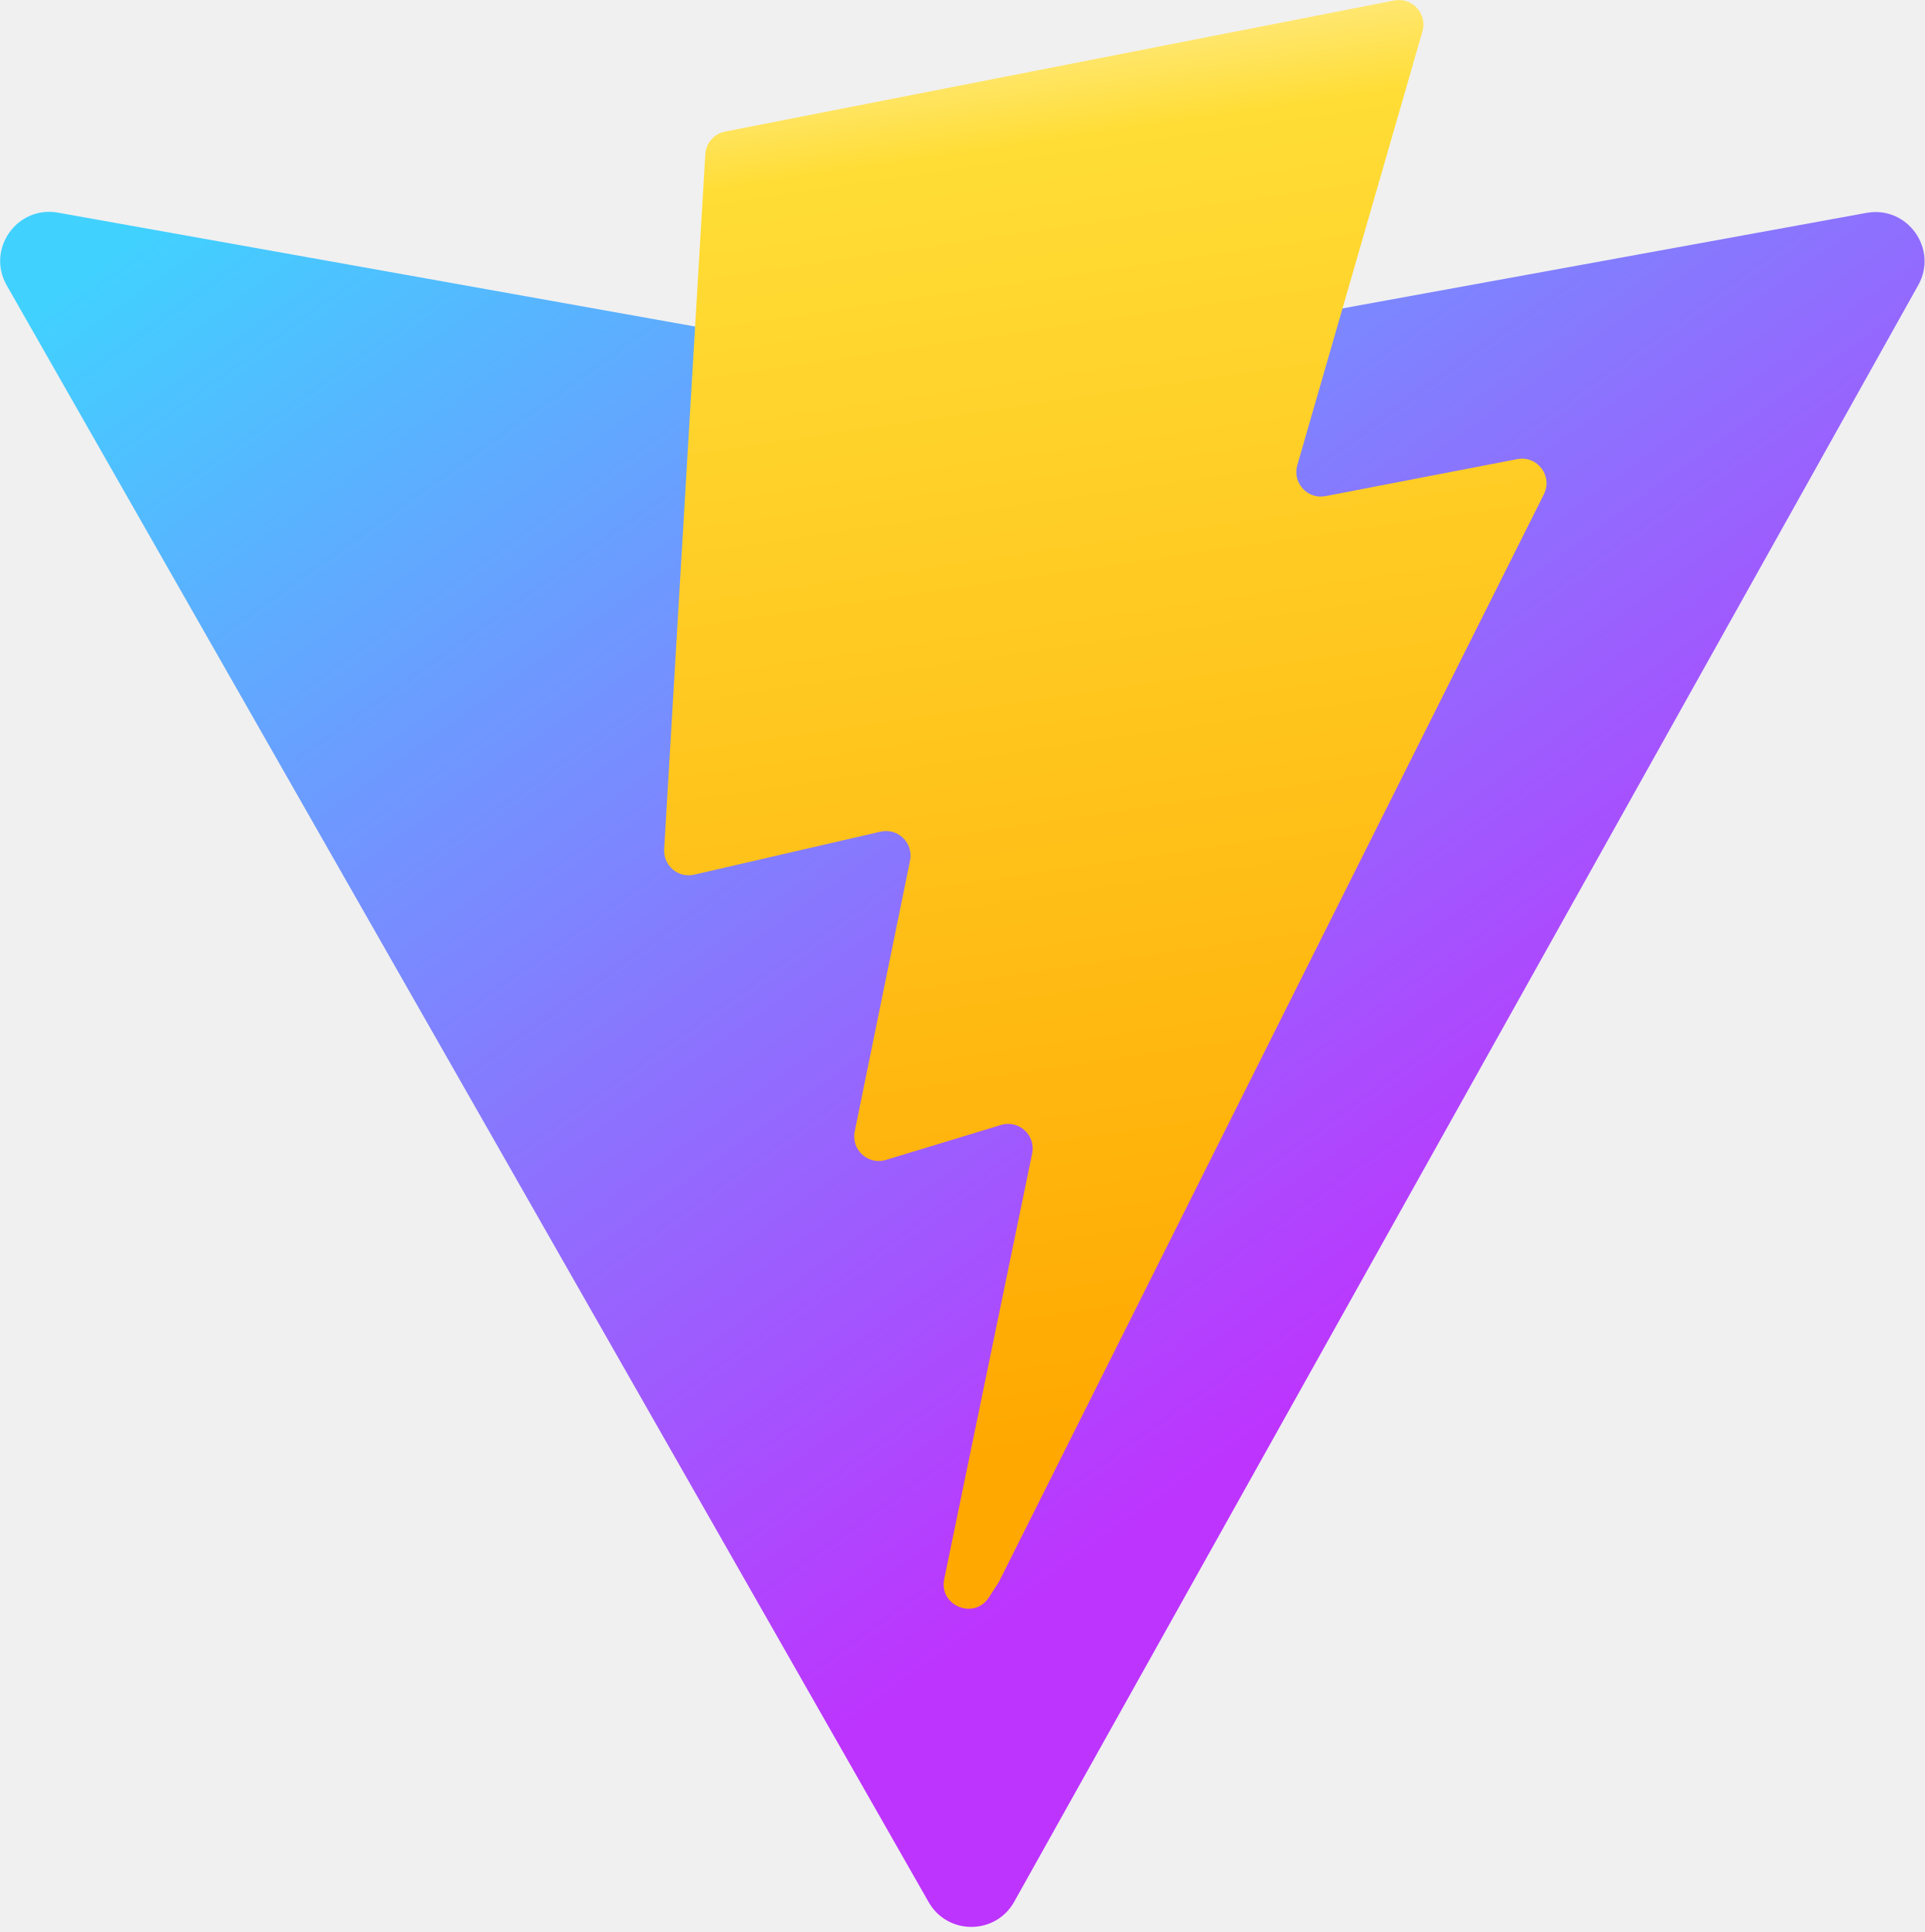
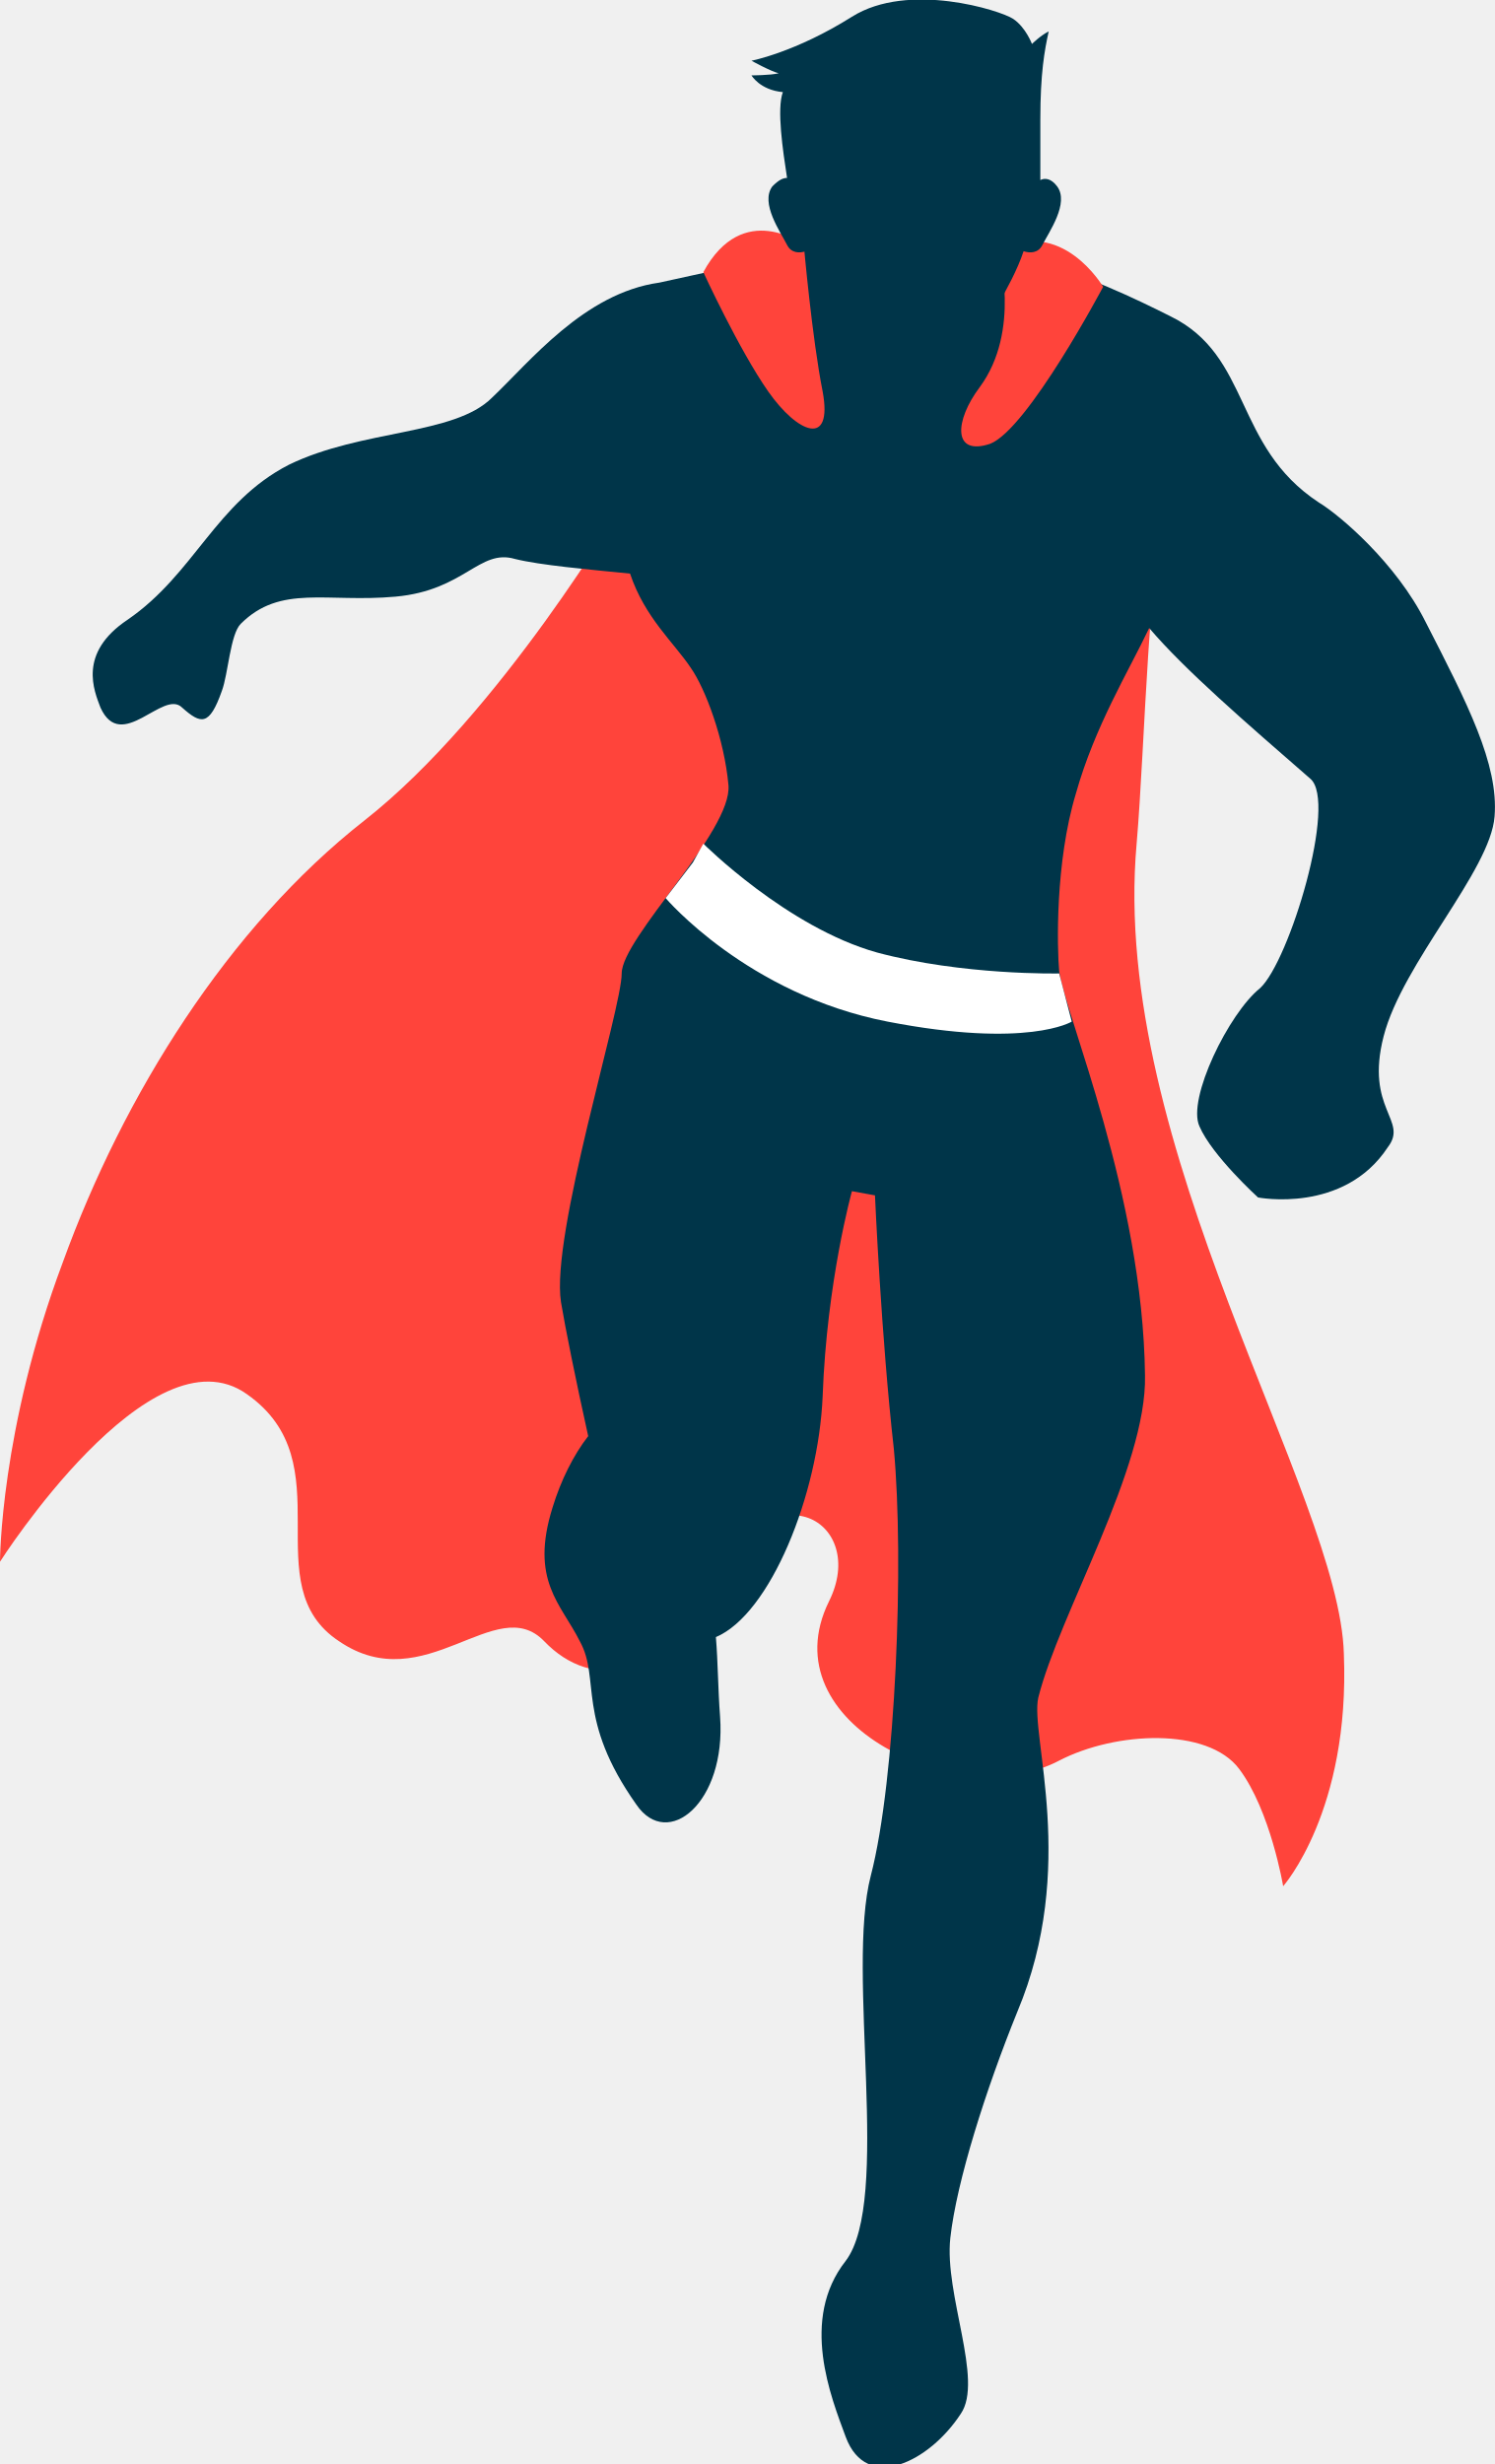
- <svg xmlns="http://www.w3.org/2000/svg" aria-hidden="true" role="img" class="iconify iconify--logos" width="31.88" height="32" preserveAspectRatio="xMidYMid meet" viewBox="0 0 256 257">
+ <svg xmlns="http://www.w3.org/2000/svg" version="1.1" x="0px" y="0px" width="71.4px" height="117.7px" viewBox="0 0 71.4 117.7" style="enable-background:new 0 0 71.4 117.7;" xml:space="preserve">
+   <style type="text/css">
+ 	.st0{fill:#FF443B;}
+ 	.st1{fill:#003549;}
+ 	.st2{fill:#FFFFFF;}
+ </style>
  <defs>
-     <linearGradient id="IconifyId1813088fe1fbc01fb466" x1="-.828%" x2="57.636%" y1="7.652%" y2="78.411%">
-       <stop offset="0%" stop-color="#41D1FF" />
-       <stop offset="100%" stop-color="#BD34FE" />
-     </linearGradient>
-     <linearGradient id="IconifyId1813088fe1fbc01fb467" x1="43.376%" x2="50.316%" y1="2.242%" y2="89.03%">
-       <stop offset="0%" stop-color="#FFEA83" />
-       <stop offset="8.333%" stop-color="#FFDD35" />
-       <stop offset="100%" stop-color="#FFA800" />
-     </linearGradient>
-   </defs>
-   <path fill="url(#IconifyId1813088fe1fbc01fb466)" d="M255.153 37.938L134.897 252.976c-2.483 4.44-8.862 4.466-11.382.048L.875 37.958c-2.746-4.814 1.371-10.646 6.827-9.67l120.385 21.517a6.537 6.537 0 0 0 2.322-.004l117.867-21.483c5.438-.991 9.574 4.796 6.877 9.62Z" />
-   <path fill="url(#IconifyId1813088fe1fbc01fb467)" d="M185.432.063L96.44 17.501a3.268 3.268 0 0 0-2.634 3.014l-5.474 92.456a3.268 3.268 0 0 0 3.997 3.378l24.777-5.718c2.318-.535 4.413 1.507 3.936 3.838l-7.361 36.047c-.495 2.426 1.782 4.5 4.151 3.78l15.304-4.649c2.372-.72 4.652 1.36 4.15 3.788l-11.698 56.621c-.732 3.542 3.979 5.473 5.943 2.437l1.313-2.028l72.516-144.72c1.215-2.423-.88-5.186-3.54-4.672l-25.505 4.922c-2.396.462-4.435-1.77-3.759-4.114l16.646-57.705c.677-2.35-1.37-4.583-3.769-4.113Z" />
+ </defs>
+   <g>
+     <path class="st0" d="M29.8,24c0,0-5.9,10.1-12.4,15.2C10.9,44.3,5.9,52.3,3,60.3c-3,8-3,14.3-3,14.3s7.2-11.3,11.8-8   c4.7,3.3,0.3,9.1,4.4,11.8c4.1,2.8,7.5-2.4,9.8,0c2.3,2.4,5.8,1.9,8.2-2.9c2.7-5.5,7.3-2.8,5.4,1c-2.9,5.9,6.3,10.1,11,7.6   c2.7-1.4,7.1-1.6,8.6,0.4c1.5,2,2.1,5.6,2.1,5.6s3.2-3.6,2.9-11.1C64,71.4,53,54.8,54.3,40.3c0.4-4.6,0.6-14.5,1.4-14.5   C56.6,25.8,29.8,24,29.8,24z" />
+     <path class="st1" d="M66.1,49.5C67,46,71.2,41.6,71.4,39c0.2-2.5-1.3-5.4-3.3-9.3c-1.4-2.8-4.1-5.1-5.1-5.7c-4.1-2.7-3.2-7-7.1-8.9   c-3.2-1.6-9.8-4.8-17.1-3.2l-7.3,1.6c-3.6,0.5-6.2,3.8-8,5.5c-1.8,1.8-6.2,1.5-9.7,3.2c-3.5,1.8-4.5,5.2-7.7,7.4   c-2.4,1.6-1.6,3.4-1.3,4.2c1,2.2,3-0.9,3.9,0c0.9,0.8,1.3,0.9,1.9-0.8c0.3-0.8,0.4-2.7,0.9-3.2c1.9-1.9,4.1-1,7.4-1.3   s4-2.3,5.7-1.8c1.2,0.3,3.5,0.5,5.5,0.7c0.7,2.1,2.1,3.3,2.9,4.5c0.7,1,1.6,3.4,1.8,5.6c0.2,2.2-5.1,7.3-5.1,9S26.3,59,26.8,62.2   c0.2,1.2,0.7,3.7,1.3,6.4c-0.7,0.9-1.3,2.1-1.7,3.4c-1.1,3.5,0.4,4.6,1.3,6.4c1,1.8-0.2,3.7,2.7,7.8c1.5,2.2,4.3-0.1,4-4.2   c-0.1-1.3-0.1-2.6-0.2-3.8c2.6-1.1,4.9-6.8,5.1-11.5c0.2-5.5,1.4-9.8,1.4-9.8l1.1,0.2c0,0,0.3,6.8,0.9,12.1   c0.5,5.3,0.1,15.8-1.1,20.4c-1.2,4.6,1,15.5-1.2,18.4c-2.2,2.8-0.7,6.5,0,8.4c1,2.7,4,1.2,5.5-1.1c1.1-1.6-0.8-5.7-0.5-8.4   c0.3-2.7,1.7-7.1,3.2-10.8c2.9-6.9,0.6-13.2,1-15c1-4,5.2-11,5.1-15.4c-0.1-8.6-3.8-17.2-4.1-19.3c-0.1-1.1-0.2-5.2,0.8-8.5   c0.9-3.2,2.5-5.8,3.5-7.9c1.7,2,4.6,4.5,7.7,7.2c1.3,1.1-1,8.7-2.4,10c-1.5,1.2-3.5,5.3-2.9,6.6c0.6,1.4,2.8,3.4,2.8,3.4   s4.1,0.8,6.2-2.4C67.3,53.5,65.2,53,66.1,49.5z" />
+     <path class="st0" d="M33.6,13c0,0,1.7,3.7,3.1,5.7c1.4,2,3.1,2.7,2.6,0c-0.5-2.5-0.9-7-0.9-7S35.5,9.5,33.6,13z" />
+     <path class="st0" d="M47.7,12c0,0,1.1,3.8-0.9,6.5c-1.2,1.6-1.3,3.3,0.5,2.7c1.8-0.7,5.4-7.5,5.4-7.5S50.7,10.3,47.7,12z" />
+     <path class="st2" d="M33.6,40.3c0,0,4,4,8.3,5.2c4.1,1.1,8.7,1,8.7,1l0.6,2.3c0,0-2.1,1.3-8.8,0c-6.7-1.3-10.6-5.9-10.6-5.9   l1.3-1.7L33.6,40.3z" />
+     <path class="st1" d="M50.5,8.9c-0.3-0.4-0.6-0.4-0.8-0.3c0-0.5,0-1.5,0-2.9c0-2.2,0.2-3.3,0.4-4.2c-0.4,0.2-0.8,0.6-0.8,0.6   S49,1.3,48.4,0.9c-0.6-0.4-5-1.8-7.7-0.1c-2.7,1.7-4.8,2.1-4.8,2.1s0.9,0.5,1.3,0.6c-0.4,0.1-1.3,0.1-1.3,0.1s0.4,0.7,1.5,0.8   c-0.3,0.8,0,2.8,0.2,4.1c-0.2,0-0.4,0.1-0.7,0.4c-0.6,0.8,0.4,2.2,0.7,2.8c0.2,0.4,0.6,0.4,0.9,0.3c0.3,1,0.8,1.8,1.3,2.7   c0.4,0.8,2.2,2.6,3.9,2.6c1.7,0,3.5-1.8,3.9-2.6c0.5-0.9,1-1.8,1.3-2.7c0.3,0.1,0.7,0.1,0.9-0.3C50.1,11.1,51.1,9.7,50.5,8.9z" />
+   </g>
</svg>
